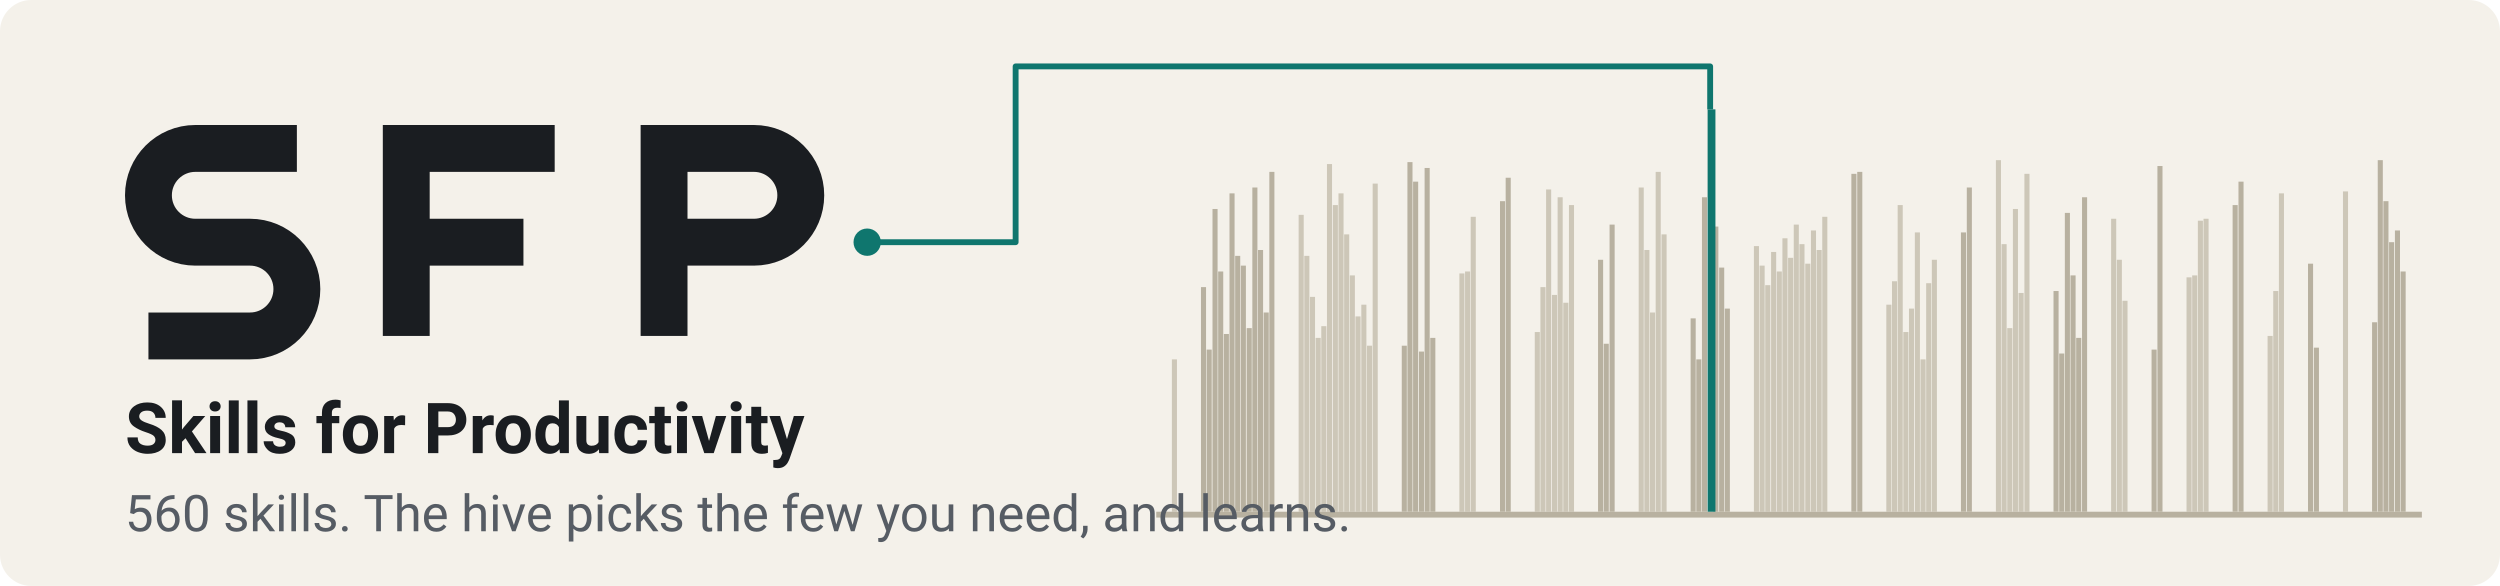
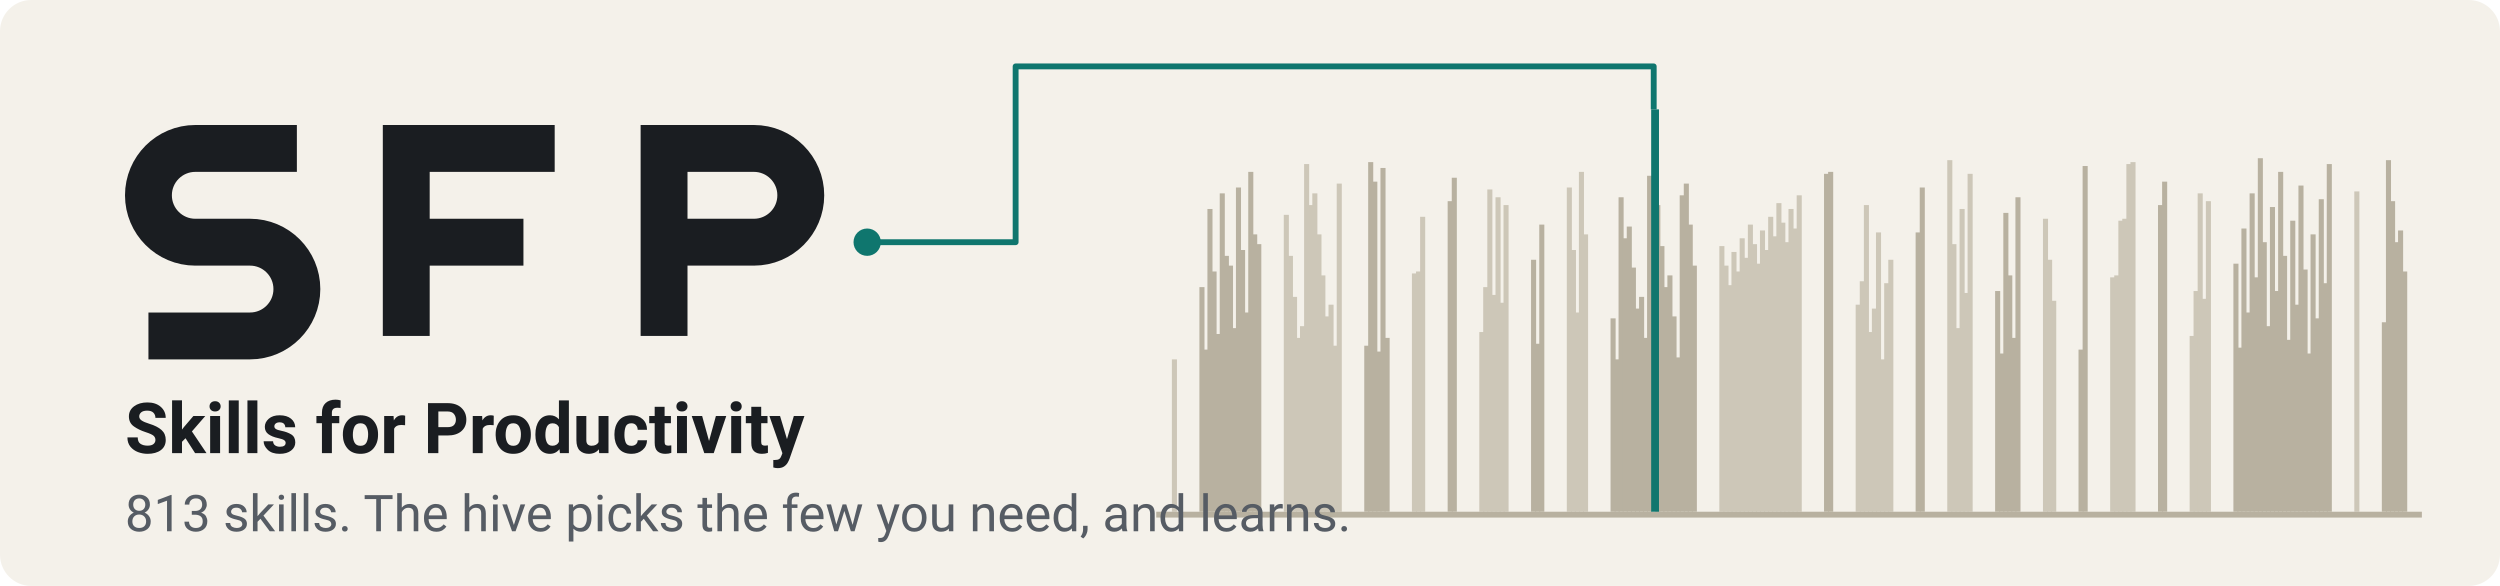
<svg xmlns="http://www.w3.org/2000/svg" width="1280" height="300" viewBox="0 0 1280 300" role="img" aria-labelledby="t d">
  <rect width="1280" height="300" rx="16" fill="#f4f1ea" />
  <rect x="600.0" y="184" width="2.6" height="78" fill="#cdc7b8" />
-   <rect x="614.9" y="147" width="2.6" height="115" fill="#b8b1a0" />
-   <rect x="617.8" y="179" width="2.6" height="83" fill="#b8b1a0" />
-   <rect x="620.8" y="107" width="2.6" height="155" fill="#b8b1a0" />
-   <rect x="623.7" y="139" width="2.6" height="123" fill="#b8b1a0" />
-   <rect x="626.6" y="171" width="2.6" height="91" fill="#b8b1a0" />
-   <rect x="629.5" y="99" width="2.6" height="163" fill="#b8b1a0" />
-   <rect x="632.4" y="131" width="2.6" height="131" fill="#b8b1a0" />
-   <rect x="635.3" y="136" width="2.6" height="126" fill="#b8b1a0" />
-   <rect x="638.3" y="168" width="2.6" height="94" fill="#b8b1a0" />
-   <rect x="641.2" y="96" width="2.6" height="166" fill="#b8b1a0" />
-   <rect x="644.1" y="128" width="2.6" height="134" fill="#b8b1a0" />
-   <rect x="647.0" y="160" width="2.6" height="102" fill="#b8b1a0" />
-   <rect x="649.9" y="88" width="2.6" height="174" fill="#b8b1a0" />
-   <rect x="664.9" y="110" width="2.6" height="152" fill="#cdc7b8" />
-   <rect x="667.8" y="131" width="2.6" height="131" fill="#cdc7b8" />
-   <rect x="670.7" y="152" width="2.6" height="110" fill="#cdc7b8" />
-   <rect x="673.6" y="173" width="2.6" height="89" fill="#cdc7b8" />
-   <rect x="676.5" y="167" width="2.6" height="95" fill="#cdc7b8" />
-   <rect x="679.4" y="84" width="2.6" height="178" fill="#cdc7b8" />
-   <rect x="682.4" y="105" width="2.6" height="157" fill="#cdc7b8" />
-   <rect x="685.3" y="99" width="2.6" height="163" fill="#cdc7b8" />
-   <rect x="688.2" y="120" width="2.6" height="142" fill="#cdc7b8" />
-   <rect x="691.1" y="141" width="2.6" height="121" fill="#cdc7b8" />
-   <rect x="694.0" y="162" width="2.6" height="100" fill="#cdc7b8" />
-   <rect x="697.0" y="156" width="2.6" height="106" fill="#cdc7b8" />
-   <rect x="699.9" y="177" width="2.6" height="85" fill="#cdc7b8" />
-   <rect x="702.8" y="94" width="2.6" height="168" fill="#cdc7b8" />
-   <rect x="717.7" y="177" width="2.6" height="85" fill="#b8b1a0" />
-   <rect x="720.6" y="83" width="2.6" height="179" fill="#b8b1a0" />
-   <rect x="723.5" y="93" width="2.6" height="169" fill="#b8b1a0" />
-   <rect x="726.5" y="180" width="2.6" height="82" fill="#b8b1a0" />
-   <rect x="729.4" y="86" width="2.6" height="176" fill="#b8b1a0" />
-   <rect x="732.3" y="173" width="2.6" height="89" fill="#b8b1a0" />
-   <rect x="747.2" y="140" width="2.6" height="122" fill="#cdc7b8" />
-   <rect x="750.1" y="139" width="2.6" height="123" fill="#cdc7b8" />
-   <rect x="753.0" y="111" width="2.6" height="151" fill="#cdc7b8" />
-   <rect x="768.0" y="103" width="2.6" height="159" fill="#b8b1a0" />
-   <rect x="770.9" y="91" width="2.6" height="171" fill="#b8b1a0" />
-   <rect x="785.8" y="170" width="2.6" height="92" fill="#cdc7b8" />
-   <rect x="788.7" y="147" width="2.6" height="115" fill="#cdc7b8" />
-   <rect x="791.6" y="97" width="2.6" height="165" fill="#cdc7b8" />
-   <rect x="794.6" y="151" width="2.6" height="111" fill="#cdc7b8" />
-   <rect x="797.5" y="101" width="2.6" height="161" fill="#cdc7b8" />
-   <rect x="800.4" y="155" width="2.6" height="107" fill="#cdc7b8" />
-   <rect x="803.3" y="105" width="2.6" height="157" fill="#cdc7b8" />
-   <rect x="818.2" y="133" width="2.6" height="129" fill="#b8b1a0" />
-   <rect x="821.1" y="176" width="2.6" height="86" fill="#b8b1a0" />
-   <rect x="824.1" y="115" width="2.6" height="147" fill="#b8b1a0" />
-   <rect x="839.0" y="96" width="2.6" height="166" fill="#cdc7b8" />
-   <rect x="841.9" y="128" width="2.6" height="134" fill="#cdc7b8" />
-   <rect x="844.8" y="160" width="2.6" height="102" fill="#cdc7b8" />
-   <rect x="847.7" y="88" width="2.6" height="174" fill="#cdc7b8" />
-   <rect x="850.7" y="120" width="2.6" height="142" fill="#cdc7b8" />
-   <rect x="865.6" y="163" width="2.6" height="99" fill="#b8b1a0" />
-   <rect x="868.5" y="184" width="2.6" height="78" fill="#b8b1a0" />
-   <rect x="871.4" y="101" width="2.6" height="161" fill="#b8b1a0" />
-   <rect x="877.2" y="116" width="2.6" height="146" fill="#b8b1a0" />
-   <rect x="880.2" y="137" width="2.6" height="125" fill="#b8b1a0" />
-   <rect x="883.1" y="158" width="2.6" height="104" fill="#b8b1a0" />
-   <rect x="898.0" y="126" width="2.6" height="136" fill="#cdc7b8" />
-   <rect x="900.9" y="136" width="2.6" height="126" fill="#cdc7b8" />
-   <rect x="903.8" y="146" width="2.6" height="116" fill="#cdc7b8" />
-   <rect x="906.8" y="129" width="2.6" height="133" fill="#cdc7b8" />
-   <rect x="909.7" y="139" width="2.6" height="123" fill="#cdc7b8" />
-   <rect x="912.6" y="122" width="2.6" height="140" fill="#cdc7b8" />
-   <rect x="915.5" y="132" width="2.6" height="130" fill="#cdc7b8" />
-   <rect x="918.4" y="115" width="2.6" height="147" fill="#cdc7b8" />
-   <rect x="921.3" y="125" width="2.6" height="137" fill="#cdc7b8" />
-   <rect x="924.3" y="135" width="2.6" height="127" fill="#cdc7b8" />
-   <rect x="927.2" y="118" width="2.6" height="144" fill="#cdc7b8" />
-   <rect x="930.1" y="128" width="2.6" height="134" fill="#cdc7b8" />
-   <rect x="933.0" y="111" width="2.6" height="151" fill="#cdc7b8" />
-   <rect x="947.9" y="89" width="2.6" height="173" fill="#b8b1a0" />
-   <rect x="950.9" y="88" width="2.6" height="174" fill="#b8b1a0" />
-   <rect x="965.8" y="156" width="2.6" height="106" fill="#cdc7b8" />
-   <rect x="968.7" y="144" width="2.6" height="118" fill="#cdc7b8" />
-   <rect x="971.6" y="105" width="2.6" height="157" fill="#cdc7b8" />
-   <rect x="974.5" y="170" width="2.6" height="92" fill="#cdc7b8" />
-   <rect x="977.4" y="158" width="2.6" height="104" fill="#cdc7b8" />
-   <rect x="980.4" y="119" width="2.6" height="143" fill="#cdc7b8" />
-   <rect x="983.3" y="184" width="2.6" height="78" fill="#cdc7b8" />
-   <rect x="986.2" y="145" width="2.6" height="117" fill="#cdc7b8" />
-   <rect x="989.1" y="133" width="2.6" height="129" fill="#cdc7b8" />
-   <rect x="1004.0" y="119" width="2.6" height="143" fill="#b8b1a0" />
-   <rect x="1007.0" y="96" width="2.6" height="166" fill="#b8b1a0" />
-   <rect x="1021.9" y="82" width="2.6" height="180" fill="#cdc7b8" />
-   <rect x="1024.8" y="125" width="2.6" height="137" fill="#cdc7b8" />
-   <rect x="1027.7" y="168" width="2.6" height="94" fill="#cdc7b8" />
-   <rect x="1030.6" y="107" width="2.6" height="155" fill="#cdc7b8" />
-   <rect x="1033.5" y="150" width="2.6" height="112" fill="#cdc7b8" />
-   <rect x="1036.5" y="89" width="2.6" height="173" fill="#cdc7b8" />
-   <rect x="1051.4" y="149" width="2.6" height="113" fill="#b8b1a0" />
-   <rect x="1054.3" y="181" width="2.6" height="81" fill="#b8b1a0" />
-   <rect x="1057.2" y="109" width="2.6" height="153" fill="#b8b1a0" />
-   <rect x="1060.1" y="141" width="2.6" height="121" fill="#b8b1a0" />
-   <rect x="1063.0" y="173" width="2.6" height="89" fill="#b8b1a0" />
-   <rect x="1066.0" y="101" width="2.6" height="161" fill="#b8b1a0" />
-   <rect x="1080.9" y="112" width="2.6" height="150" fill="#cdc7b8" />
-   <rect x="1083.8" y="133" width="2.6" height="129" fill="#cdc7b8" />
-   <rect x="1086.7" y="154" width="2.6" height="108" fill="#cdc7b8" />
-   <rect x="1101.6" y="179" width="2.6" height="83" fill="#b8b1a0" />
-   <rect x="1104.6" y="85" width="2.6" height="177" fill="#b8b1a0" />
-   <rect x="1119.5" y="142" width="2.6" height="120" fill="#cdc7b8" />
-   <rect x="1122.4" y="141" width="2.6" height="121" fill="#cdc7b8" />
-   <rect x="1125.3" y="113" width="2.6" height="149" fill="#cdc7b8" />
-   <rect x="1128.2" y="112" width="2.6" height="150" fill="#cdc7b8" />
-   <rect x="1143.1" y="105" width="2.6" height="157" fill="#b8b1a0" />
-   <rect x="1146.1" y="93" width="2.6" height="169" fill="#b8b1a0" />
-   <rect x="1161.0" y="172" width="2.6" height="90" fill="#cdc7b8" />
-   <rect x="1163.9" y="149" width="2.6" height="113" fill="#cdc7b8" />
-   <rect x="1166.8" y="99" width="2.6" height="163" fill="#cdc7b8" />
-   <rect x="1181.7" y="135" width="2.6" height="127" fill="#b8b1a0" />
-   <rect x="1184.7" y="178" width="2.6" height="84" fill="#b8b1a0" />
-   <rect x="1199.6" y="98" width="2.6" height="164" fill="#cdc7b8" />
-   <rect x="1214.5" y="165" width="2.6" height="97" fill="#b8b1a0" />
-   <rect x="1217.4" y="82" width="2.6" height="180" fill="#b8b1a0" />
-   <rect x="1220.3" y="103" width="2.6" height="159" fill="#b8b1a0" />
-   <rect x="1223.2" y="124" width="2.6" height="138" fill="#b8b1a0" />
-   <rect x="1226.2" y="118" width="2.6" height="144" fill="#b8b1a0" />
-   <rect x="1229.1" y="139" width="2.6" height="123" fill="#b8b1a0" />
+   <rect x="614.1" y="147" width="2.6" height="115" fill="#b8b1a0" />
+   <rect x="616.2" y="179" width="2.6" height="83" fill="#b8b1a0" />
+   <rect x="618.2" y="107" width="2.6" height="155" fill="#b8b1a0" />
+   <rect x="620.3" y="139" width="2.6" height="123" fill="#b8b1a0" />
+   <rect x="622.4" y="171" width="2.6" height="91" fill="#b8b1a0" />
+   <rect x="624.5" y="99" width="2.6" height="163" fill="#b8b1a0" />
+   <rect x="626.6" y="131" width="2.6" height="131" fill="#b8b1a0" />
+   <rect x="628.7" y="136" width="2.6" height="126" fill="#b8b1a0" />
+   <rect x="630.7" y="168" width="2.6" height="94" fill="#b8b1a0" />
+   <rect x="632.8" y="96" width="2.6" height="166" fill="#b8b1a0" />
+   <rect x="634.9" y="128" width="2.6" height="134" fill="#b8b1a0" />
+   <rect x="637.0" y="160" width="2.6" height="102" fill="#b8b1a0" />
+   <rect x="639.1" y="88" width="2.6" height="174" fill="#b8b1a0" />
+   <rect x="641.1" y="120" width="2.6" height="142" fill="#b8b1a0" />
+   <rect x="643.2" y="125" width="2.6" height="137" fill="#b8b1a0" />
+   <rect x="657.3" y="110" width="2.6" height="152" fill="#cdc7b8" />
+   <rect x="659.4" y="131" width="2.6" height="131" fill="#cdc7b8" />
+   <rect x="661.5" y="152" width="2.6" height="110" fill="#cdc7b8" />
+   <rect x="663.6" y="173" width="2.6" height="89" fill="#cdc7b8" />
+   <rect x="665.6" y="167" width="2.6" height="95" fill="#cdc7b8" />
+   <rect x="667.7" y="84" width="2.6" height="178" fill="#cdc7b8" />
+   <rect x="669.8" y="105" width="2.6" height="157" fill="#cdc7b8" />
+   <rect x="671.9" y="99" width="2.6" height="163" fill="#cdc7b8" />
+   <rect x="674.0" y="120" width="2.6" height="142" fill="#cdc7b8" />
+   <rect x="676.0" y="141" width="2.6" height="121" fill="#cdc7b8" />
+   <rect x="678.1" y="162" width="2.6" height="100" fill="#cdc7b8" />
+   <rect x="680.2" y="156" width="2.6" height="106" fill="#cdc7b8" />
+   <rect x="682.3" y="177" width="2.6" height="85" fill="#cdc7b8" />
+   <rect x="684.4" y="94" width="2.6" height="168" fill="#cdc7b8" />
+   <rect x="698.5" y="177" width="2.6" height="85" fill="#b8b1a0" />
+   <rect x="700.5" y="83" width="2.6" height="179" fill="#b8b1a0" />
+   <rect x="702.6" y="93" width="2.6" height="169" fill="#b8b1a0" />
+   <rect x="704.7" y="180" width="2.6" height="82" fill="#b8b1a0" />
+   <rect x="706.8" y="86" width="2.6" height="176" fill="#b8b1a0" />
+   <rect x="708.9" y="173" width="2.6" height="89" fill="#b8b1a0" />
+   <rect x="722.9" y="140" width="2.6" height="122" fill="#cdc7b8" />
+   <rect x="725.0" y="139" width="2.6" height="123" fill="#cdc7b8" />
+   <rect x="727.1" y="111" width="2.6" height="151" fill="#cdc7b8" />
+   <rect x="741.2" y="103" width="2.6" height="159" fill="#b8b1a0" />
+   <rect x="743.3" y="91" width="2.6" height="171" fill="#b8b1a0" />
+   <rect x="757.4" y="170" width="2.6" height="92" fill="#cdc7b8" />
+   <rect x="759.4" y="147" width="2.6" height="115" fill="#cdc7b8" />
+   <rect x="761.5" y="97" width="2.6" height="165" fill="#cdc7b8" />
+   <rect x="763.6" y="151" width="2.6" height="111" fill="#cdc7b8" />
+   <rect x="765.7" y="101" width="2.6" height="161" fill="#cdc7b8" />
+   <rect x="767.8" y="155" width="2.6" height="107" fill="#cdc7b8" />
+   <rect x="769.8" y="105" width="2.6" height="157" fill="#cdc7b8" />
+   <rect x="783.9" y="133" width="2.6" height="129" fill="#b8b1a0" />
+   <rect x="786.0" y="176" width="2.6" height="86" fill="#b8b1a0" />
+   <rect x="788.1" y="115" width="2.6" height="147" fill="#b8b1a0" />
+   <rect x="802.2" y="96" width="2.6" height="166" fill="#cdc7b8" />
+   <rect x="804.3" y="128" width="2.6" height="134" fill="#cdc7b8" />
+   <rect x="806.3" y="160" width="2.6" height="102" fill="#cdc7b8" />
+   <rect x="808.4" y="88" width="2.6" height="174" fill="#cdc7b8" />
+   <rect x="810.5" y="120" width="2.6" height="142" fill="#cdc7b8" />
+   <rect x="824.6" y="163" width="2.6" height="99" fill="#b8b1a0" />
+   <rect x="826.7" y="184" width="2.6" height="78" fill="#b8b1a0" />
+   <rect x="828.7" y="101" width="2.6" height="161" fill="#b8b1a0" />
+   <rect x="830.8" y="122" width="2.6" height="140" fill="#b8b1a0" />
+   <rect x="832.9" y="116" width="2.6" height="146" fill="#b8b1a0" />
+   <rect x="835.0" y="137" width="2.6" height="125" fill="#b8b1a0" />
+   <rect x="837.1" y="158" width="2.6" height="104" fill="#b8b1a0" />
+   <rect x="839.2" y="152" width="2.6" height="110" fill="#b8b1a0" />
+   <rect x="841.2" y="173" width="2.6" height="89" fill="#b8b1a0" />
+   <rect x="843.3" y="90" width="2.6" height="172" fill="#b8b1a0" />
+   <rect x="847.5" y="105" width="2.6" height="157" fill="#b8b1a0" />
+   <rect x="849.6" y="126" width="2.6" height="136" fill="#b8b1a0" />
+   <rect x="851.6" y="147" width="2.6" height="115" fill="#b8b1a0" />
+   <rect x="853.7" y="141" width="2.6" height="121" fill="#b8b1a0" />
+   <rect x="855.8" y="162" width="2.6" height="100" fill="#b8b1a0" />
+   <rect x="857.9" y="183" width="2.6" height="79" fill="#b8b1a0" />
+   <rect x="860.0" y="100" width="2.6" height="162" fill="#b8b1a0" />
+   <rect x="862.1" y="94" width="2.6" height="168" fill="#b8b1a0" />
+   <rect x="864.1" y="115" width="2.6" height="147" fill="#b8b1a0" />
+   <rect x="866.2" y="136" width="2.6" height="126" fill="#b8b1a0" />
+   <rect x="880.3" y="126" width="2.6" height="136" fill="#cdc7b8" />
+   <rect x="882.4" y="136" width="2.6" height="126" fill="#cdc7b8" />
+   <rect x="884.5" y="146" width="2.6" height="116" fill="#cdc7b8" />
+   <rect x="886.5" y="129" width="2.6" height="133" fill="#cdc7b8" />
+   <rect x="888.6" y="139" width="2.6" height="123" fill="#cdc7b8" />
+   <rect x="890.7" y="122" width="2.6" height="140" fill="#cdc7b8" />
+   <rect x="892.8" y="132" width="2.6" height="130" fill="#cdc7b8" />
+   <rect x="894.9" y="115" width="2.6" height="147" fill="#cdc7b8" />
+   <rect x="897.0" y="125" width="2.6" height="137" fill="#cdc7b8" />
+   <rect x="899.0" y="135" width="2.6" height="127" fill="#cdc7b8" />
+   <rect x="901.1" y="118" width="2.6" height="144" fill="#cdc7b8" />
+   <rect x="903.2" y="128" width="2.6" height="134" fill="#cdc7b8" />
+   <rect x="905.3" y="111" width="2.6" height="151" fill="#cdc7b8" />
+   <rect x="907.4" y="121" width="2.6" height="141" fill="#cdc7b8" />
+   <rect x="909.5" y="104" width="2.6" height="158" fill="#cdc7b8" />
+   <rect x="911.5" y="114" width="2.6" height="148" fill="#cdc7b8" />
+   <rect x="913.6" y="124" width="2.6" height="138" fill="#cdc7b8" />
+   <rect x="915.7" y="107" width="2.6" height="155" fill="#cdc7b8" />
+   <rect x="917.8" y="117" width="2.6" height="145" fill="#cdc7b8" />
+   <rect x="919.9" y="100" width="2.6" height="162" fill="#cdc7b8" />
+   <rect x="933.9" y="89" width="2.6" height="173" fill="#b8b1a0" />
+   <rect x="936.0" y="88" width="2.6" height="174" fill="#b8b1a0" />
+   <rect x="950.1" y="156" width="2.6" height="106" fill="#cdc7b8" />
+   <rect x="952.2" y="144" width="2.6" height="118" fill="#cdc7b8" />
+   <rect x="954.3" y="105" width="2.6" height="157" fill="#cdc7b8" />
+   <rect x="956.4" y="170" width="2.6" height="92" fill="#cdc7b8" />
+   <rect x="958.4" y="158" width="2.6" height="104" fill="#cdc7b8" />
+   <rect x="960.5" y="119" width="2.6" height="143" fill="#cdc7b8" />
+   <rect x="962.6" y="184" width="2.6" height="78" fill="#cdc7b8" />
+   <rect x="964.7" y="145" width="2.6" height="117" fill="#cdc7b8" />
+   <rect x="966.8" y="133" width="2.6" height="129" fill="#cdc7b8" />
+   <rect x="980.8" y="119" width="2.6" height="143" fill="#b8b1a0" />
+   <rect x="982.9" y="96" width="2.6" height="166" fill="#b8b1a0" />
+   <rect x="997.0" y="82" width="2.6" height="180" fill="#cdc7b8" />
+   <rect x="999.1" y="125" width="2.6" height="137" fill="#cdc7b8" />
+   <rect x="1001.2" y="168" width="2.6" height="94" fill="#cdc7b8" />
+   <rect x="1003.3" y="107" width="2.6" height="155" fill="#cdc7b8" />
+   <rect x="1005.3" y="150" width="2.6" height="112" fill="#cdc7b8" />
+   <rect x="1007.4" y="89" width="2.6" height="173" fill="#cdc7b8" />
+   <rect x="1021.5" y="149" width="2.6" height="113" fill="#b8b1a0" />
+   <rect x="1023.6" y="181" width="2.6" height="81" fill="#b8b1a0" />
+   <rect x="1025.7" y="109" width="2.6" height="153" fill="#b8b1a0" />
+   <rect x="1027.7" y="141" width="2.6" height="121" fill="#b8b1a0" />
+   <rect x="1029.8" y="173" width="2.6" height="89" fill="#b8b1a0" />
+   <rect x="1031.9" y="101" width="2.6" height="161" fill="#b8b1a0" />
+   <rect x="1046.0" y="112" width="2.6" height="150" fill="#cdc7b8" />
+   <rect x="1048.1" y="133" width="2.6" height="129" fill="#cdc7b8" />
+   <rect x="1050.2" y="154" width="2.6" height="108" fill="#cdc7b8" />
+   <rect x="1064.2" y="179" width="2.6" height="83" fill="#b8b1a0" />
+   <rect x="1066.3" y="85" width="2.6" height="177" fill="#b8b1a0" />
+   <rect x="1080.4" y="142" width="2.6" height="120" fill="#cdc7b8" />
+   <rect x="1082.5" y="141" width="2.6" height="121" fill="#cdc7b8" />
+   <rect x="1084.6" y="113" width="2.6" height="149" fill="#cdc7b8" />
+   <rect x="1086.6" y="112" width="2.6" height="150" fill="#cdc7b8" />
+   <rect x="1088.7" y="84" width="2.6" height="178" fill="#cdc7b8" />
+   <rect x="1090.8" y="83" width="2.6" height="179" fill="#cdc7b8" />
+   <rect x="1104.9" y="105" width="2.6" height="157" fill="#b8b1a0" />
+   <rect x="1107.0" y="93" width="2.6" height="169" fill="#b8b1a0" />
+   <rect x="1121.1" y="172" width="2.6" height="90" fill="#cdc7b8" />
+   <rect x="1123.1" y="149" width="2.6" height="113" fill="#cdc7b8" />
+   <rect x="1125.2" y="99" width="2.6" height="163" fill="#cdc7b8" />
+   <rect x="1127.3" y="153" width="2.6" height="109" fill="#cdc7b8" />
+   <rect x="1129.4" y="103" width="2.6" height="159" fill="#cdc7b8" />
+   <rect x="1143.5" y="135" width="2.6" height="127" fill="#b8b1a0" />
+   <rect x="1145.5" y="178" width="2.6" height="84" fill="#b8b1a0" />
+   <rect x="1147.6" y="117" width="2.6" height="145" fill="#b8b1a0" />
+   <rect x="1149.7" y="160" width="2.6" height="102" fill="#b8b1a0" />
+   <rect x="1151.8" y="99" width="2.6" height="163" fill="#b8b1a0" />
+   <rect x="1153.9" y="142" width="2.6" height="120" fill="#b8b1a0" />
+   <rect x="1156.0" y="81" width="2.6" height="181" fill="#b8b1a0" />
+   <rect x="1158.0" y="124" width="2.6" height="138" fill="#b8b1a0" />
+   <rect x="1160.1" y="167" width="2.6" height="95" fill="#b8b1a0" />
+   <rect x="1162.2" y="106" width="2.6" height="156" fill="#b8b1a0" />
+   <rect x="1164.3" y="149" width="2.6" height="113" fill="#b8b1a0" />
+   <rect x="1166.4" y="88" width="2.6" height="174" fill="#b8b1a0" />
+   <rect x="1168.4" y="131" width="2.6" height="131" fill="#b8b1a0" />
+   <rect x="1170.5" y="174" width="2.6" height="88" fill="#b8b1a0" />
+   <rect x="1172.6" y="113" width="2.6" height="149" fill="#b8b1a0" />
+   <rect x="1174.7" y="156" width="2.6" height="106" fill="#b8b1a0" />
+   <rect x="1176.8" y="95" width="2.6" height="167" fill="#b8b1a0" />
+   <rect x="1178.9" y="138" width="2.6" height="124" fill="#b8b1a0" />
+   <rect x="1180.9" y="181" width="2.6" height="81" fill="#b8b1a0" />
+   <rect x="1183.0" y="120" width="2.6" height="142" fill="#b8b1a0" />
+   <rect x="1185.1" y="163" width="2.6" height="99" fill="#b8b1a0" />
+   <rect x="1187.2" y="102" width="2.6" height="160" fill="#b8b1a0" />
+   <rect x="1189.3" y="145" width="2.6" height="117" fill="#b8b1a0" />
+   <rect x="1191.3" y="84" width="2.6" height="178" fill="#b8b1a0" />
+   <rect x="1205.4" y="98" width="2.6" height="164" fill="#cdc7b8" />
+   <rect x="1219.5" y="165" width="2.6" height="97" fill="#b8b1a0" />
+   <rect x="1221.6" y="82" width="2.6" height="180" fill="#b8b1a0" />
+   <rect x="1223.7" y="103" width="2.6" height="159" fill="#b8b1a0" />
+   <rect x="1225.8" y="124" width="2.6" height="138" fill="#b8b1a0" />
+   <rect x="1227.8" y="118" width="2.6" height="144" fill="#b8b1a0" />
+   <rect x="1229.9" y="139" width="2.6" height="123" fill="#b8b1a0" />
  <rect x="592" y="262" width="648" height="3" fill="#b8b1a0" />
-   <rect x="874.3" y="56" width="4.0" height="206" fill="#0f766e" />
-   <path d="M444 124 H520 V34 H875.6 V56" fill="none" stroke="#0f766e" stroke-width="3" stroke-linejoin="round" />
+   <rect x="845.4" y="56" width="4.0" height="206" fill="#0f766e" />
+   <path d="M444 124 H520 V34 H846.7 V56" fill="none" stroke="#0f766e" stroke-width="3" stroke-linejoin="round" />
  <circle cx="444" cy="124" r="7" fill="#0f766e" />
  <g fill="none" stroke="#1a1d21" stroke-width="24" stroke-linejoin="miter" stroke-linecap="butt">
    <path d="M152 76 H100 A24 24 0 0 0 100 124 H128 A24 24 0 0 1 128 172 H76" />
    <path d="M208 172 V76 H284 M208 124 H268" />
    <path d="M340 172 V76 H386 A24 24 0 0 1 386 124 H340" />
  </g>
  <text x="64" y="232" font-family="ui-sans-serif, system-ui, -apple-system, 'Segoe UI', Roboto, 'Helvetica Neue', Arial, sans-serif" font-size="36" font-weight="600" fill="#1a1d21">Skills for Productivity</text>
-   <text x="64" y="272" font-family="ui-sans-serif, system-ui, -apple-system, 'Segoe UI', Roboto, 'Helvetica Neue', Arial, sans-serif" font-size="26" fill="#565c64">560 skills. The hive picks the few you need, and learns.</text>
+   <text x="64" y="272" font-family="ui-sans-serif, system-ui, -apple-system, 'Segoe UI', Roboto, 'Helvetica Neue', Arial, sans-serif" font-size="26" fill="#565c64">813 skills. The hive picks the few you need, and learns.</text>
</svg>
